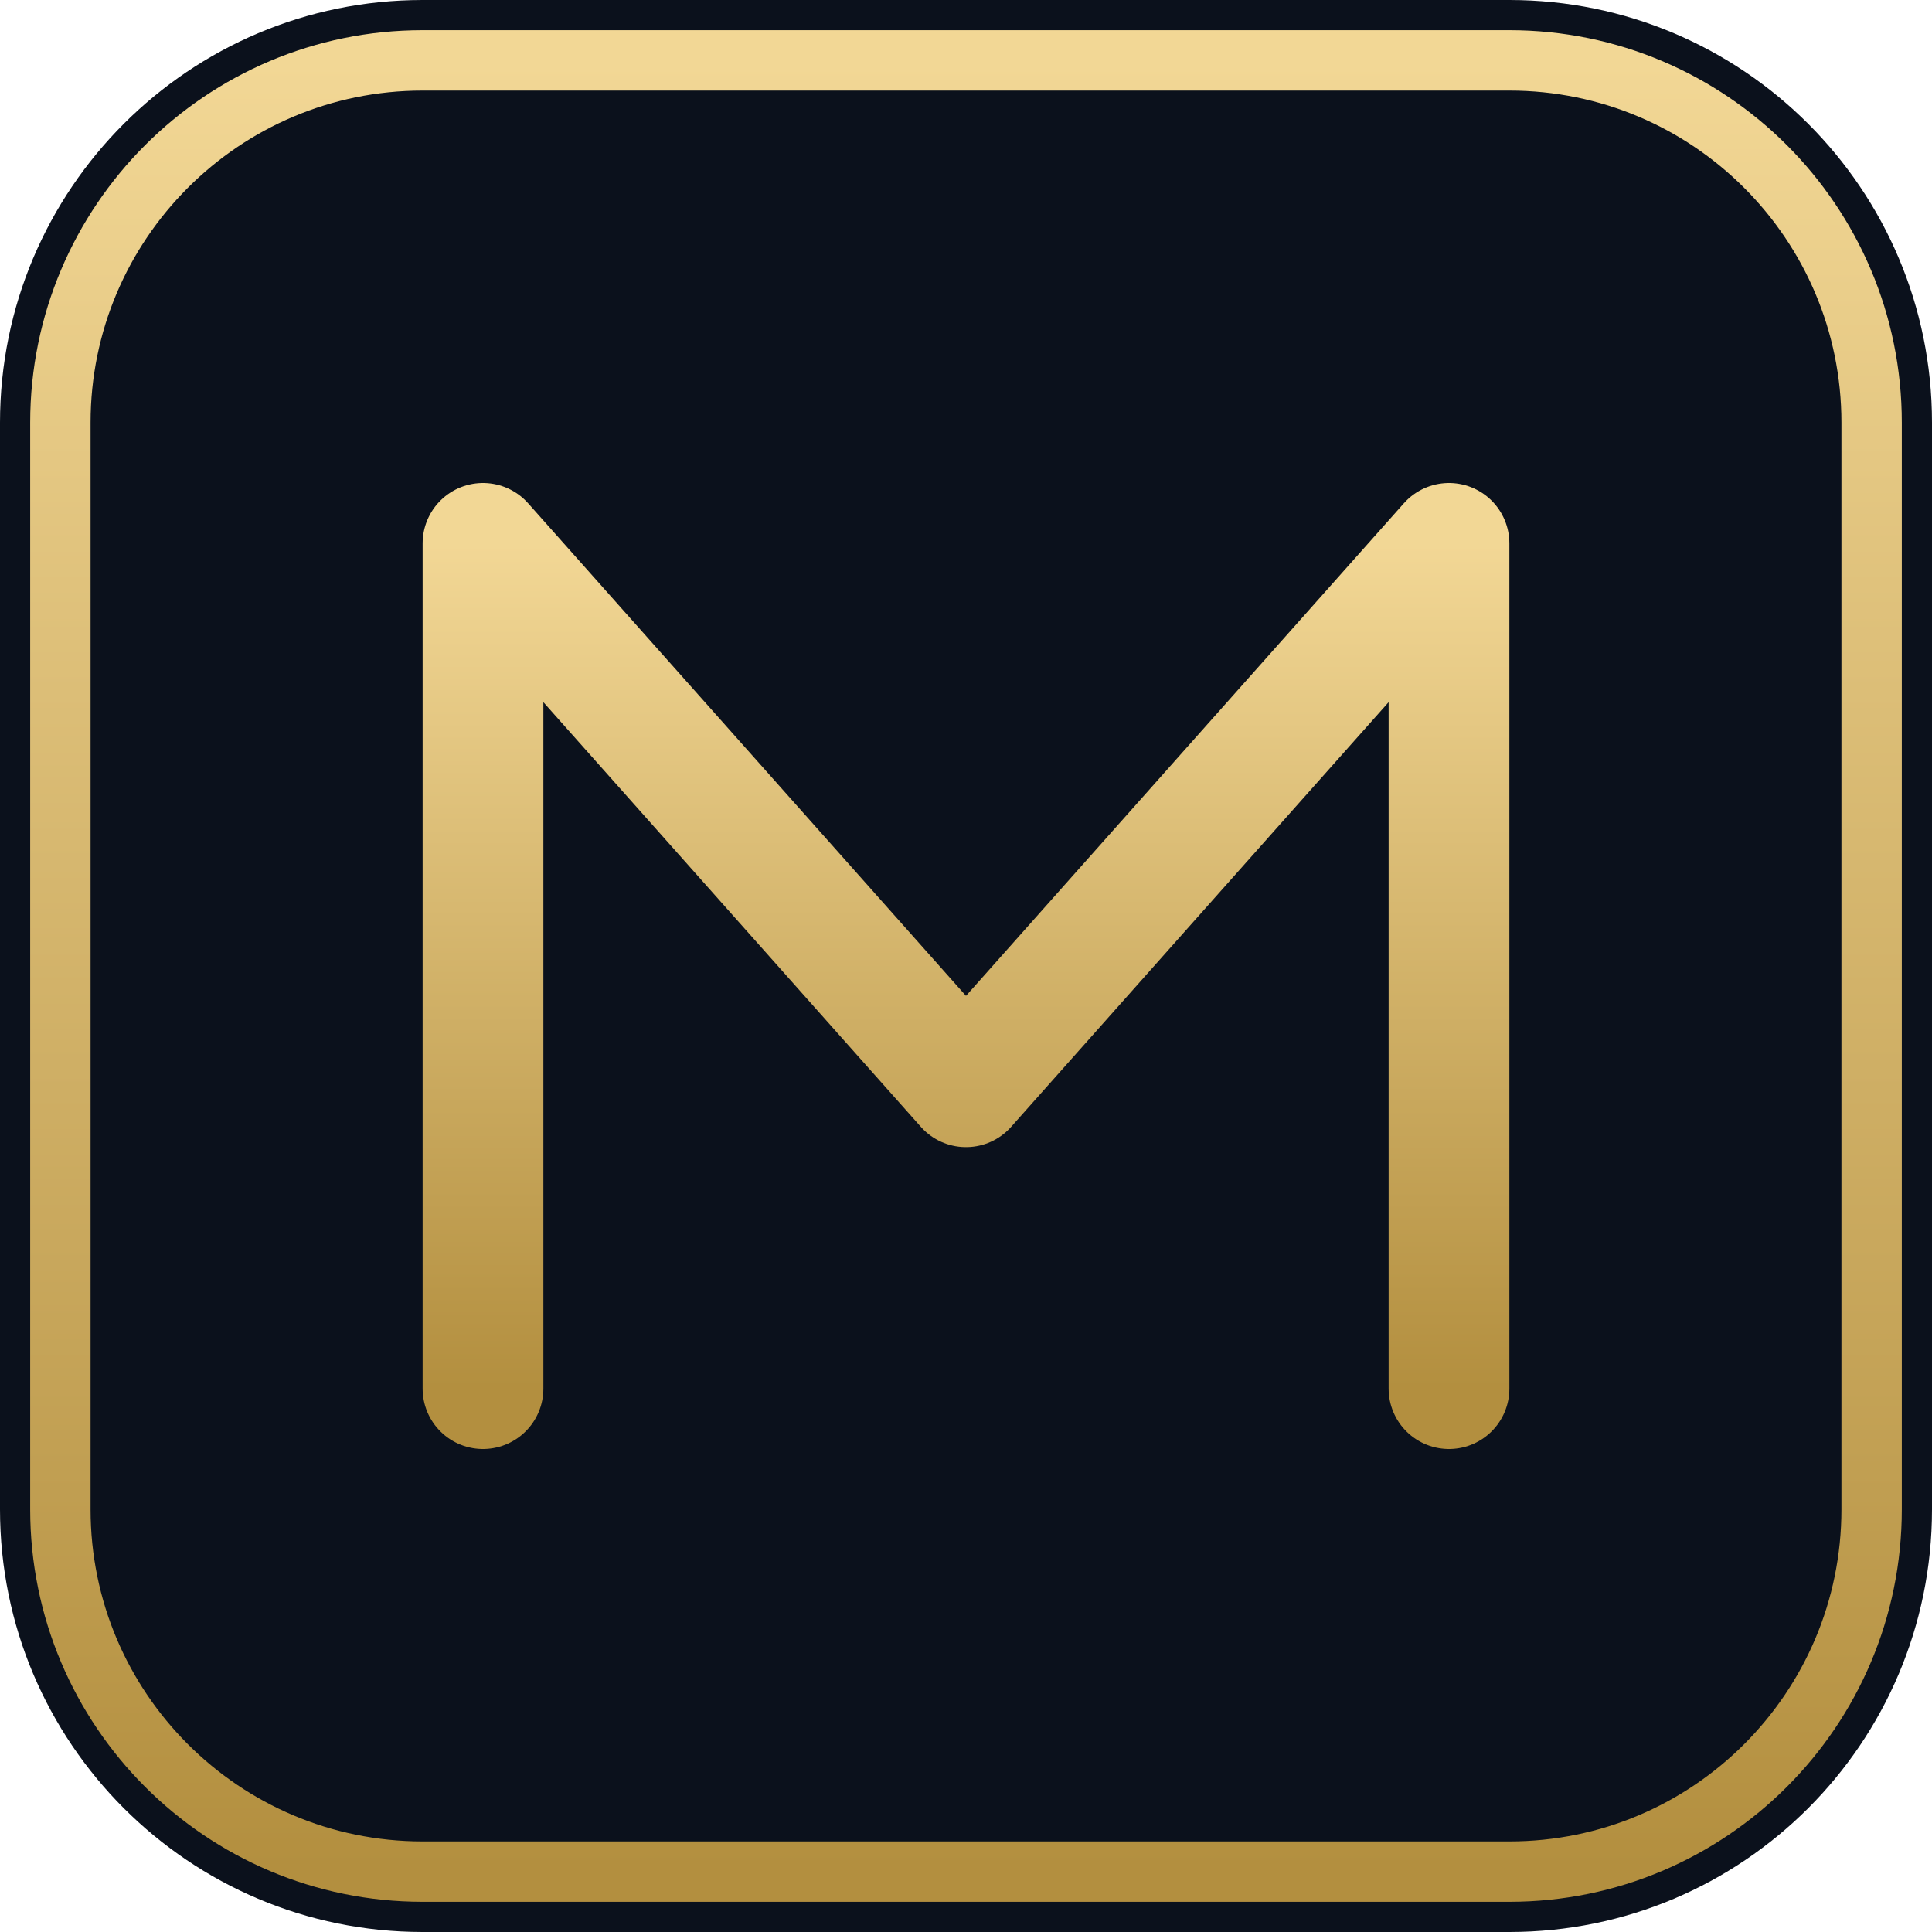
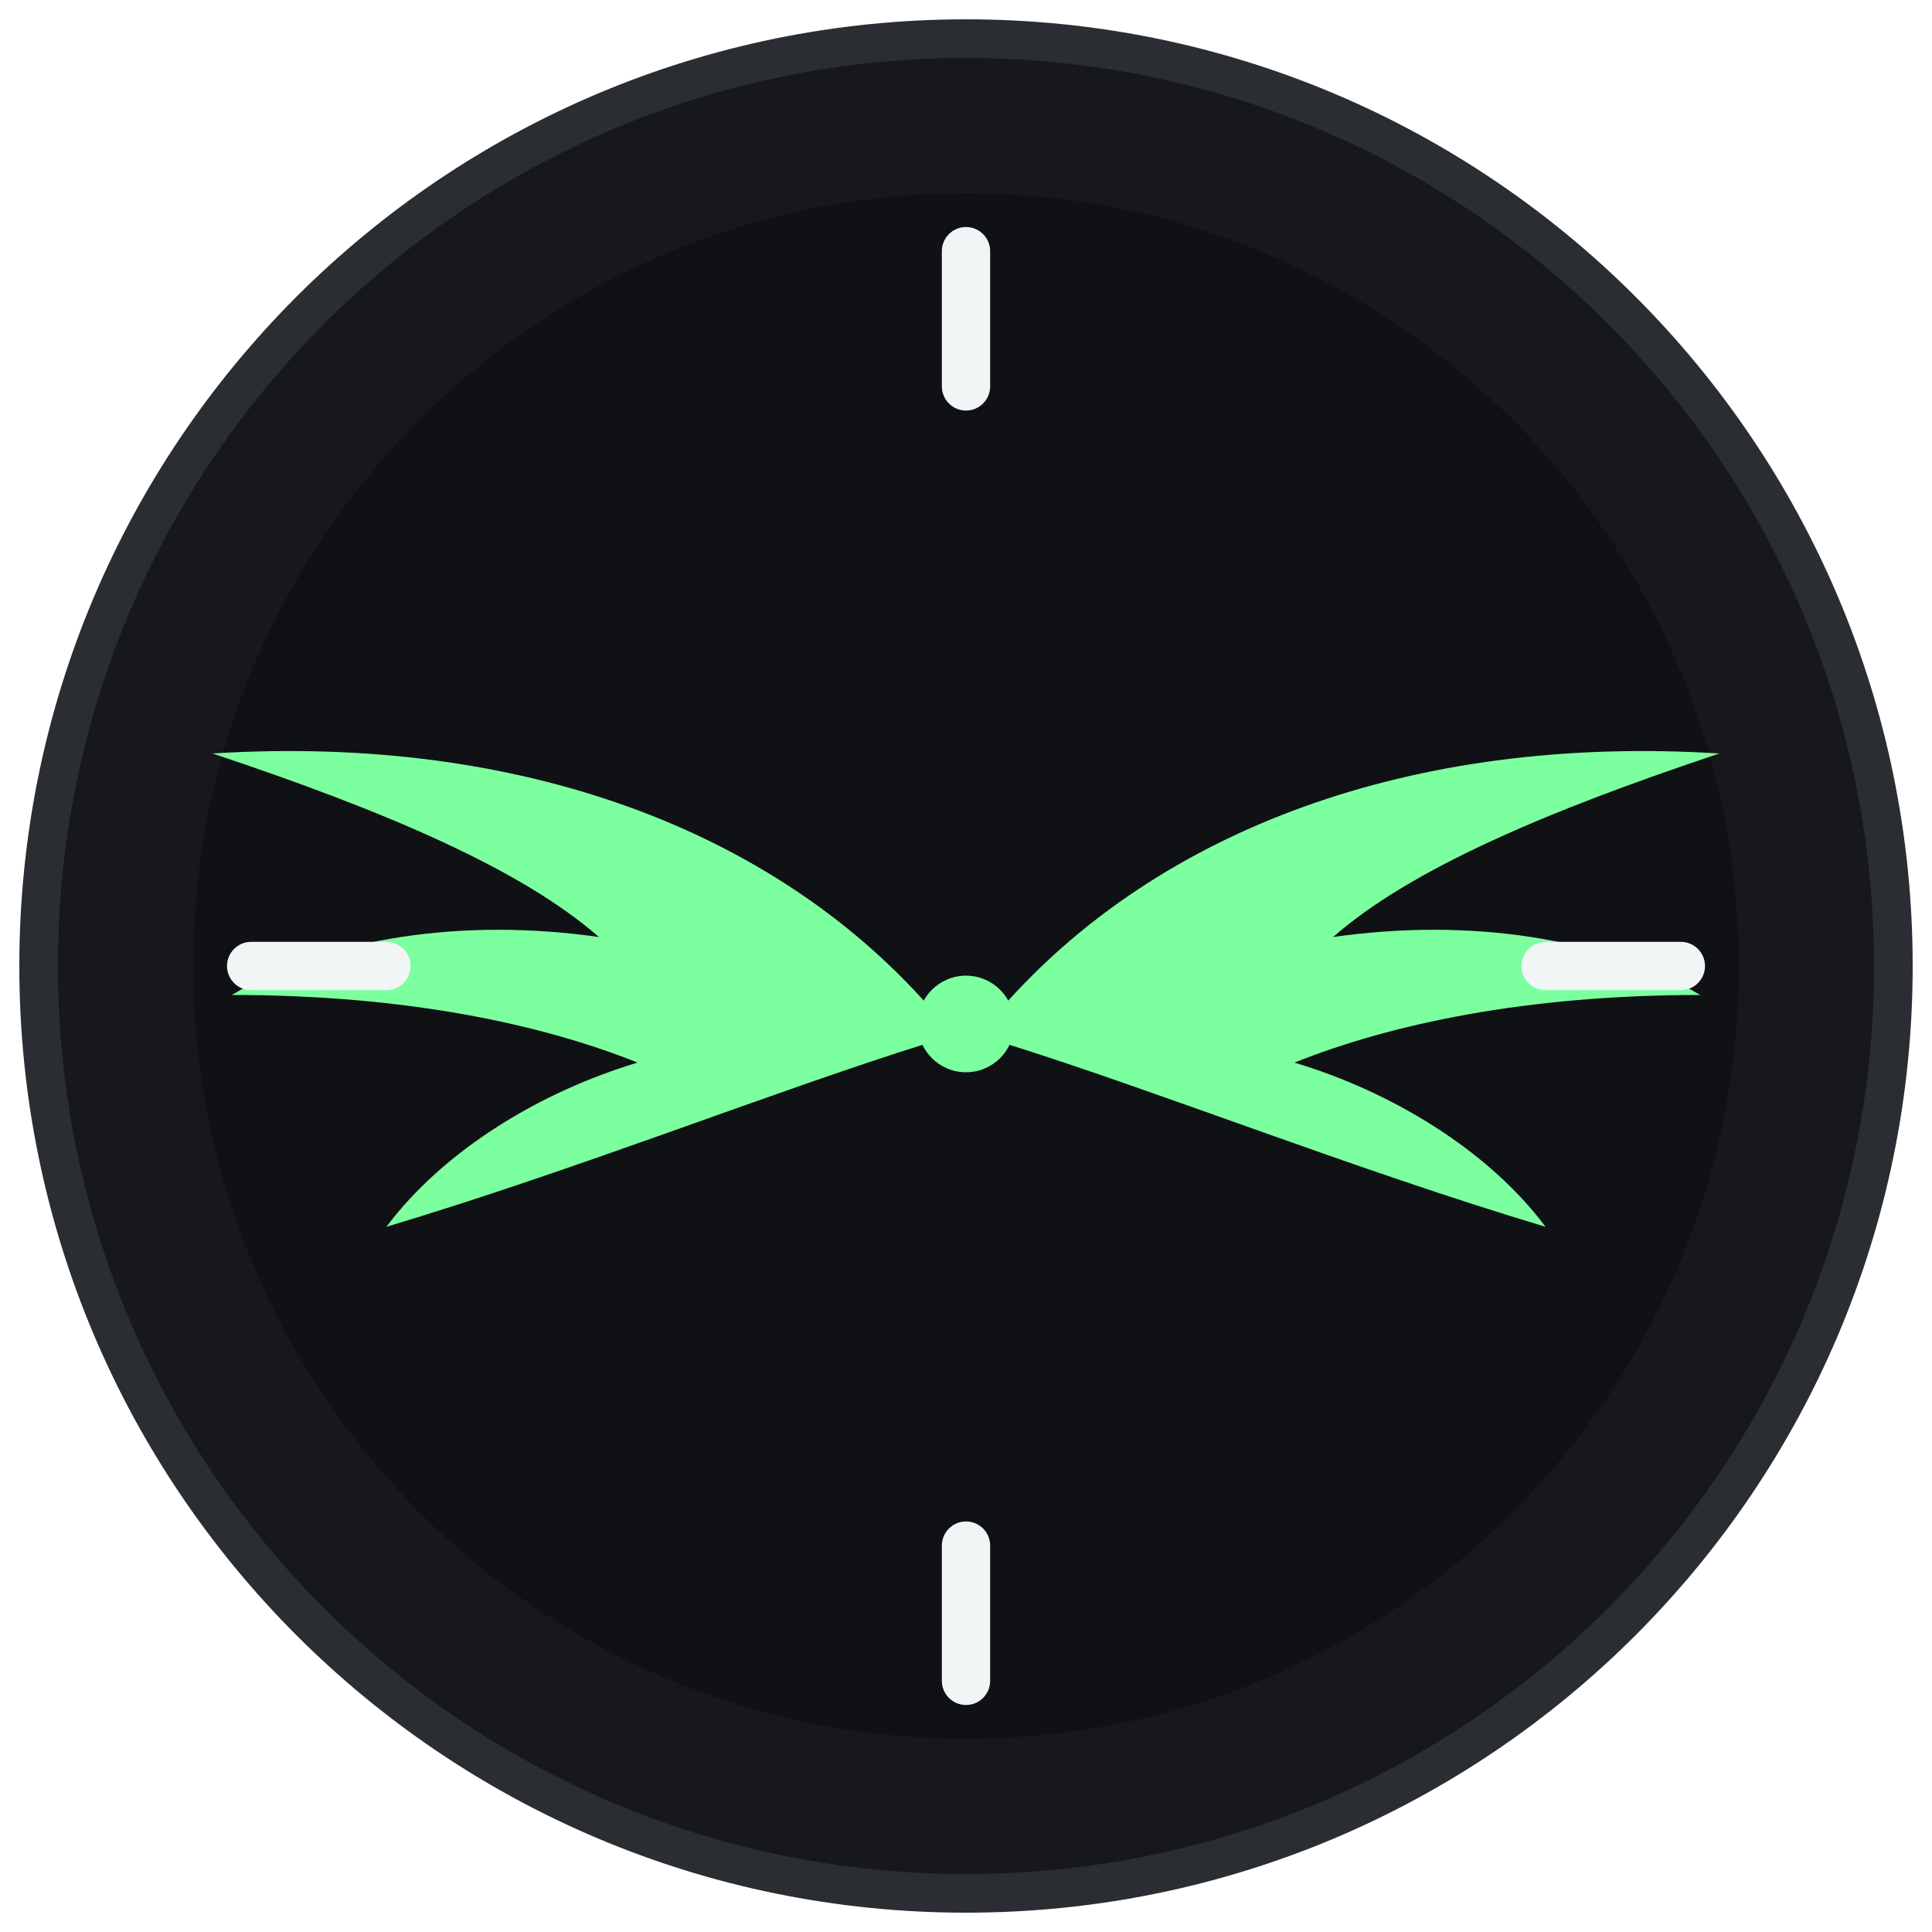
- <svg xmlns="http://www.w3.org/2000/svg" viewBox="0 0 64 64" role="img" aria-label="MU">
-   <defs>
-     <linearGradient id="g" x1="0" y1="0" x2="0" y2="1">
-       <stop offset="0%" stop-color="#f2d795" />
-       <stop offset="100%" stop-color="#b38f3f" />
-     </linearGradient>
-   </defs>
-   <rect width="64" height="64" rx="14" fill="#0b111c" />
-   <rect x="2" y="2" width="60" height="60" rx="12" fill="none" stroke="url(#g)" stroke-width="2" />
-   <path d="M16 46V18l16 18 16-18v28" fill="none" stroke="url(#g)" stroke-width="4" stroke-linecap="round" stroke-linejoin="round" />
+ <svg xmlns="http://www.w3.org/2000/svg" viewBox="0 0 200 200">
+   <circle cx="100" cy="100" r="96" fill="#16181b" stroke="#2a2e33" stroke-width="4" />
+   <circle cx="100" cy="100" r="80" fill="#0f1114" />
+   <g fill="#7cff9e">
+     <path d="M96 104 C80 86 54 76 22 78 C40 84 54 90 62 97 C48 95 34 97 24 103 C42 103 56 106 66 110 C56 113 46 119 40 127 C60 121 80 113 96 108 Z" />
+     <path d="M104 104 C120 86 146 76 178 78 C160 84 146 90 138 97 C152 95 166 97 176 103 C158 103 144 106 134 110 C144 113 154 119 160 127 C140 121 120 113 104 108 Z" />
+     <circle cx="100" cy="106" r="5" />
+   </g>
+   <g stroke="#f2f5f5" stroke-width="5" stroke-linecap="round">
+     <path d="M100 26v14M100 160v14M26 100h14M160 100h14" />
+   </g>
</svg>
